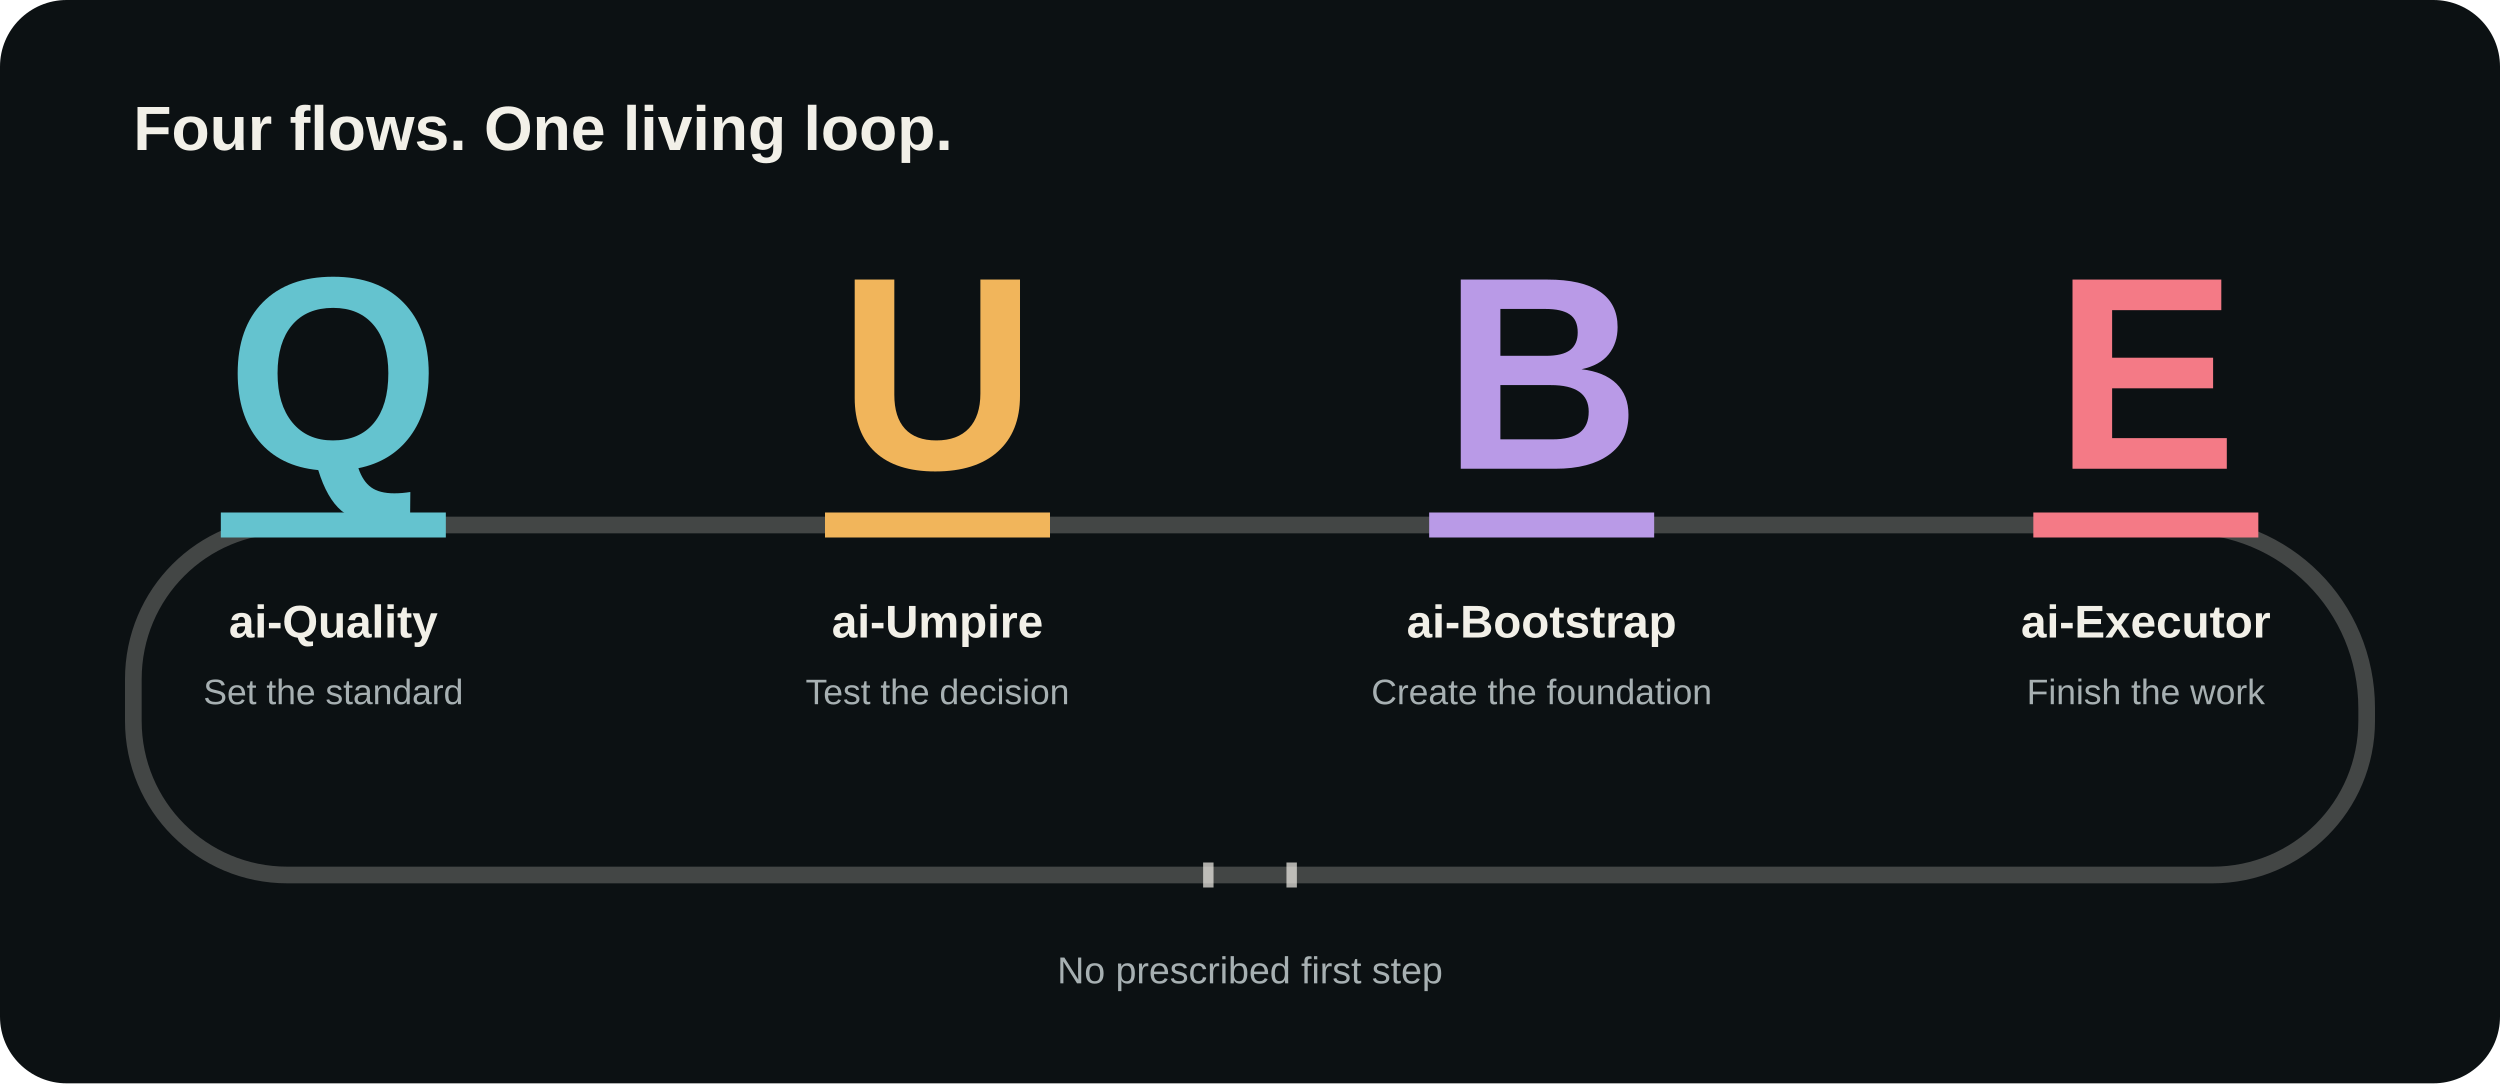
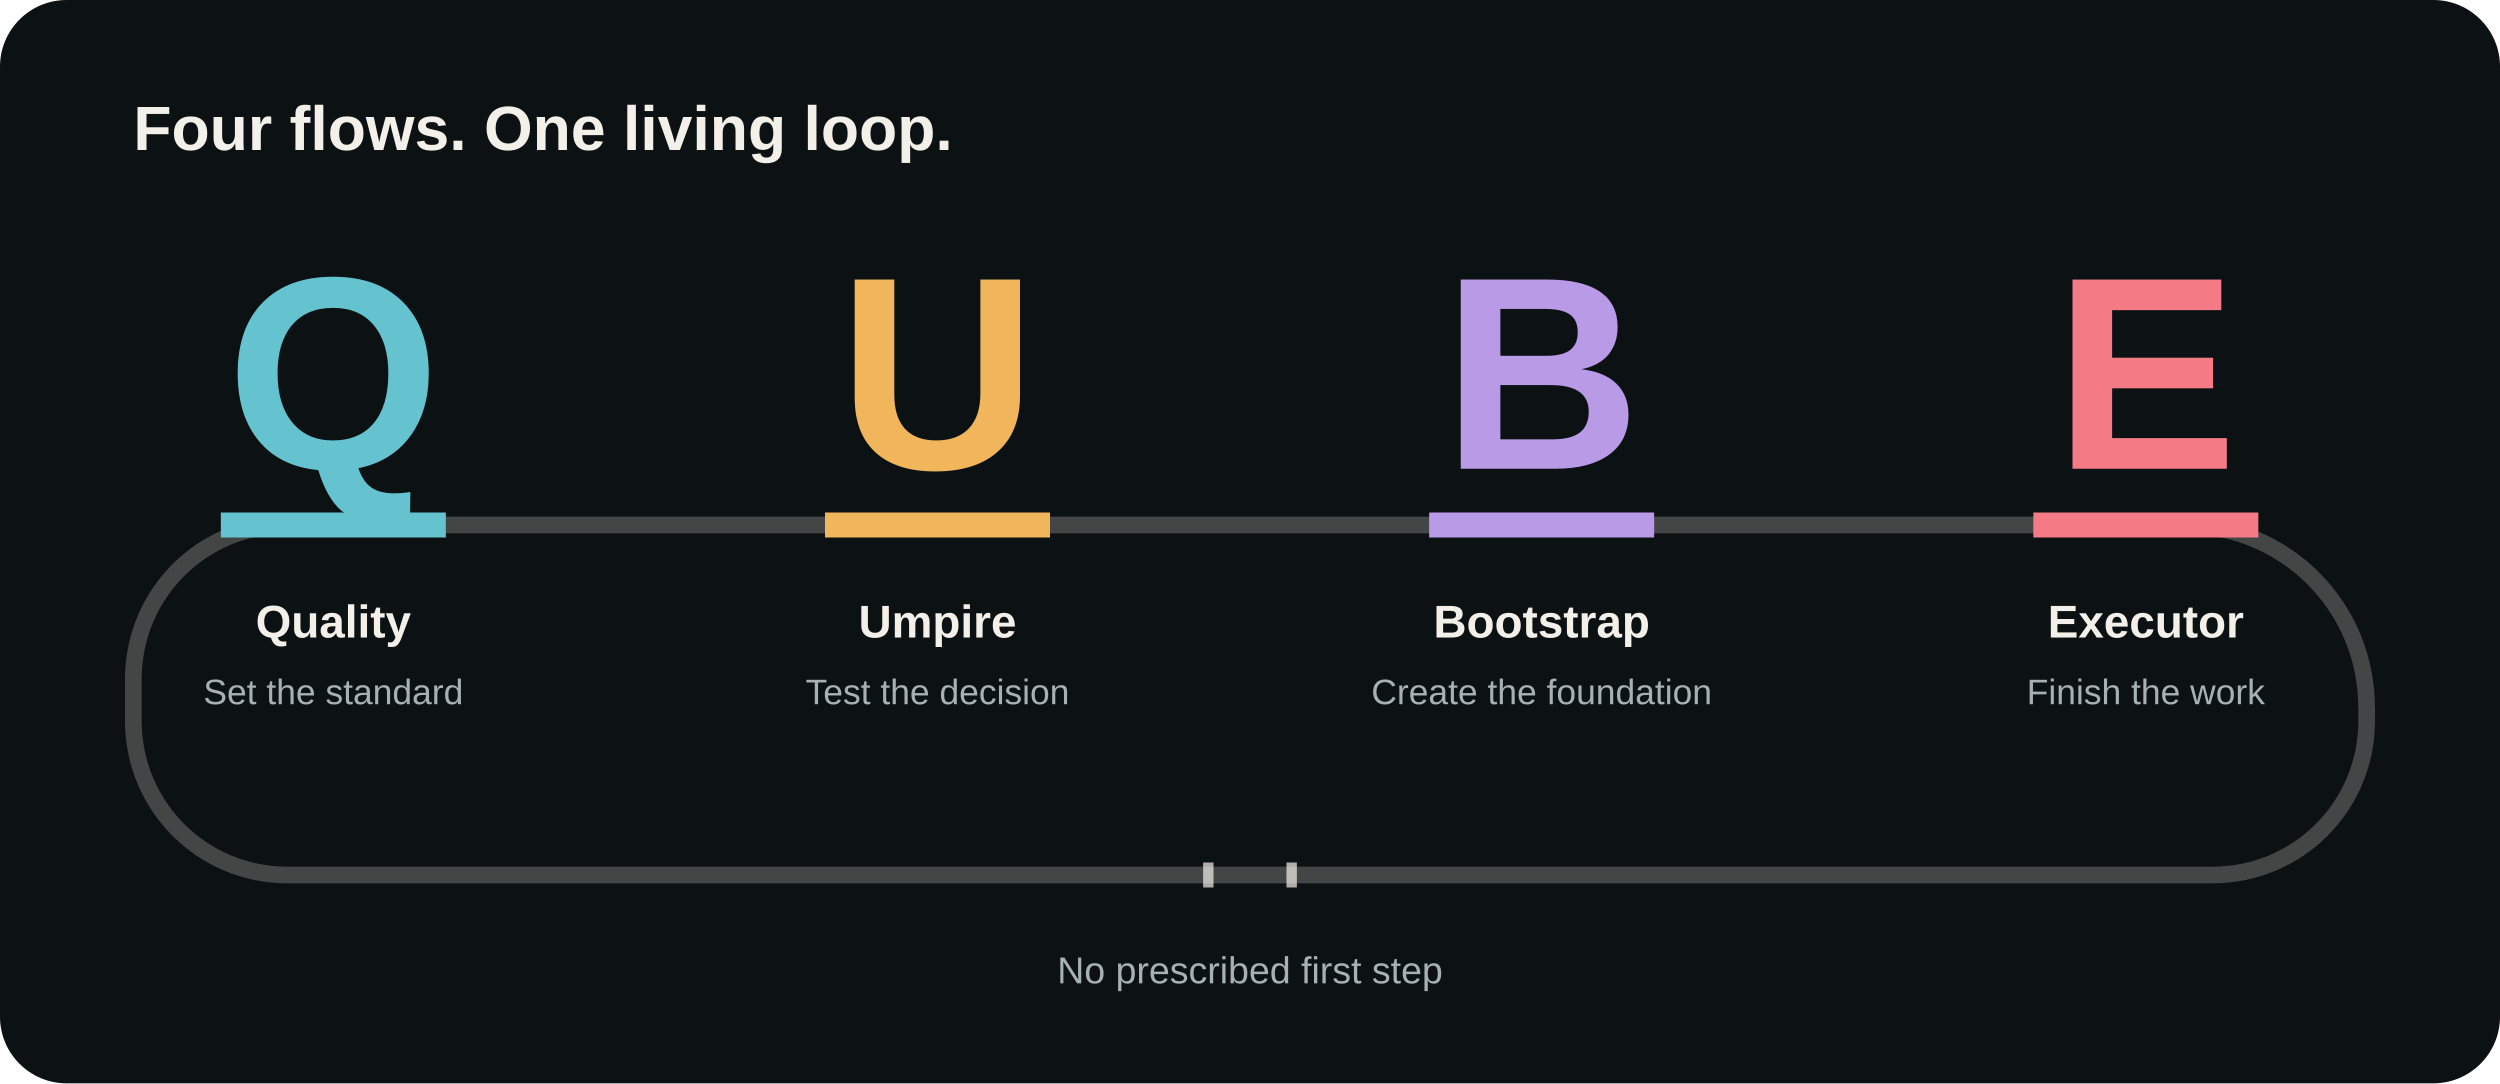
<svg xmlns="http://www.w3.org/2000/svg" viewBox="0 0 1200 520" role="img" aria-labelledby="title description">
  <rect width="1200" height="520" rx="32" fill="#0C1113" />
  <text x="64" y="72" fill="#F2F0E8" font-family="Geologica, Arial, sans-serif" font-size="30" font-weight="650">
    Four flows. One living loop.
  </text>
  <path d="M152 252H1048C1097 252 1136 291 1136 340V346C1136 387 1103 420 1062 420H138C97 420 64 387 64 346V326C64 285 97 252 138 252H152" fill="none" stroke="#F2F0E8" stroke-opacity=".24" stroke-width="8" stroke-linecap="round" stroke-linejoin="round" />
  <path d="M112 252H208" fill="none" stroke="#64C3CF" stroke-width="12" stroke-linecap="square" />
  <path d="M402 252H498" fill="none" stroke="#F1B55B" stroke-width="12" stroke-linecap="square" />
  <path d="M692 252H788" fill="none" stroke="#B99AE7" stroke-width="12" stroke-linecap="square" />
  <path d="M982 252H1078" fill="none" stroke="#F47A86" stroke-width="12" stroke-linecap="square" />
  <g font-family="Geologica, Arial, sans-serif" text-anchor="middle">
    <g transform="translate(160 0)">
      <text y="225" fill="#64C3CF" font-size="132" font-weight="750">Q</text>
-       <text y="306" fill="#F2F0E8" font-size="22" font-weight="650">ai-Quality</text>
+       <text y="306" fill="#F2F0E8" font-size="22" font-weight="650">Quality</text>
      <text y="338" fill="#A7B0B2" font-size="17" font-weight="450">Set the standard</text>
    </g>
    <g transform="translate(450 0)">
      <text y="225" fill="#F1B55B" font-size="132" font-weight="750">U</text>
-       <text y="306" fill="#F2F0E8" font-size="22" font-weight="650">ai-Umpire</text>
+       <text y="306" fill="#F2F0E8" font-size="22" font-weight="650">Umpire</text>
      <text y="338" fill="#A7B0B2" font-size="17" font-weight="450">Test the decision</text>
    </g>
    <g transform="translate(740 0)">
      <text y="225" fill="#B99AE7" font-size="132" font-weight="750">B</text>
-       <text y="306" fill="#F2F0E8" font-size="22" font-weight="650">ai-Bootstrap</text>
+       <text y="306" fill="#F2F0E8" font-size="22" font-weight="650">Bootstrap</text>
      <text y="338" fill="#A7B0B2" font-size="17" font-weight="450">Create the foundation</text>
    </g>
    <g transform="translate(1030 0)">
      <text y="225" fill="#F47A86" font-size="132" font-weight="750">E</text>
-       <text y="306" fill="#F2F0E8" font-size="22" font-weight="650">ai-Executor</text>
+       <text y="306" fill="#F2F0E8" font-size="22" font-weight="650">Executor</text>
      <text y="338" fill="#A7B0B2" font-size="17" font-weight="450">Finish the work</text>
    </g>
  </g>
  <path d="M580 414v12M620 414v12" stroke="#F2F0E8" stroke-opacity=".7" stroke-width="5" />
  <text x="600" y="472" fill="#A7B0B2" font-family="Atkinson Hyperlegible Next, Atkinson Hyperlegible, Arial, sans-serif" font-size="18" text-anchor="middle">
    No prescribed first step
  </text>
</svg>
